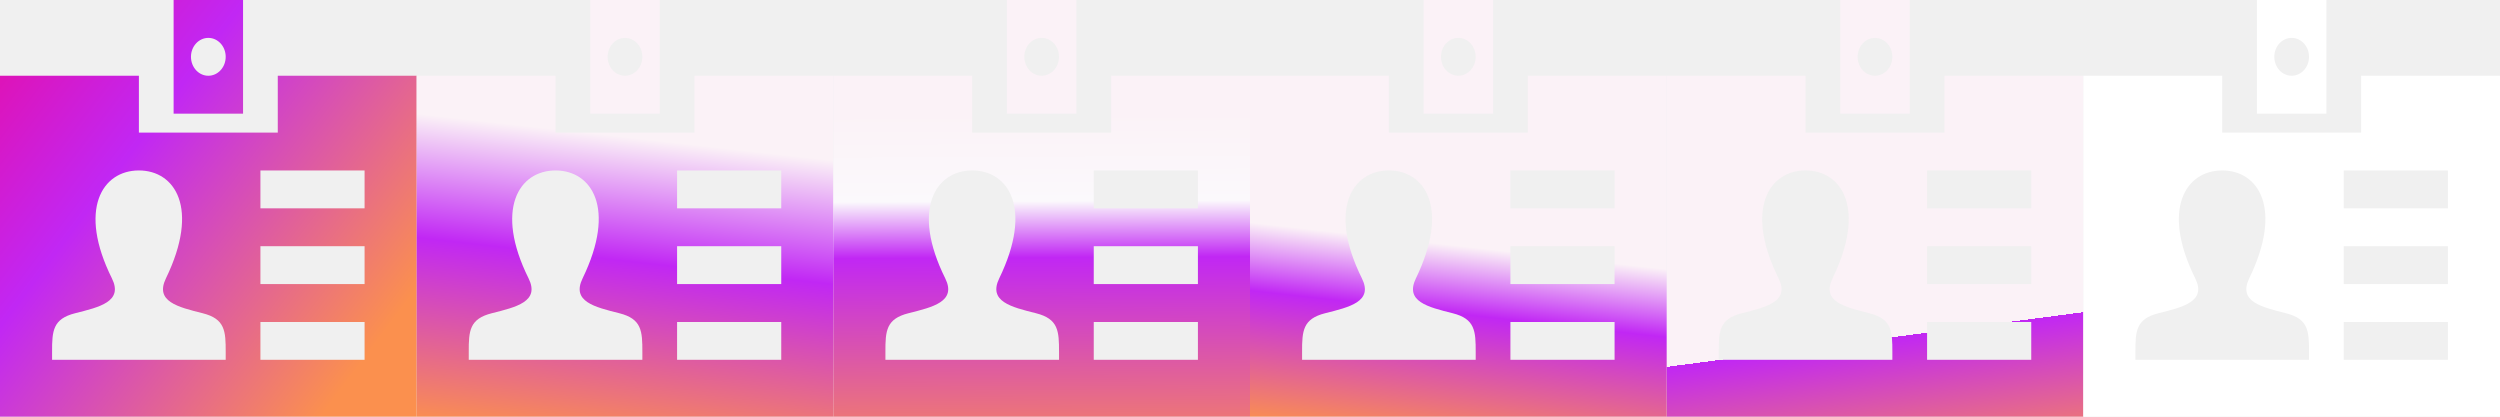
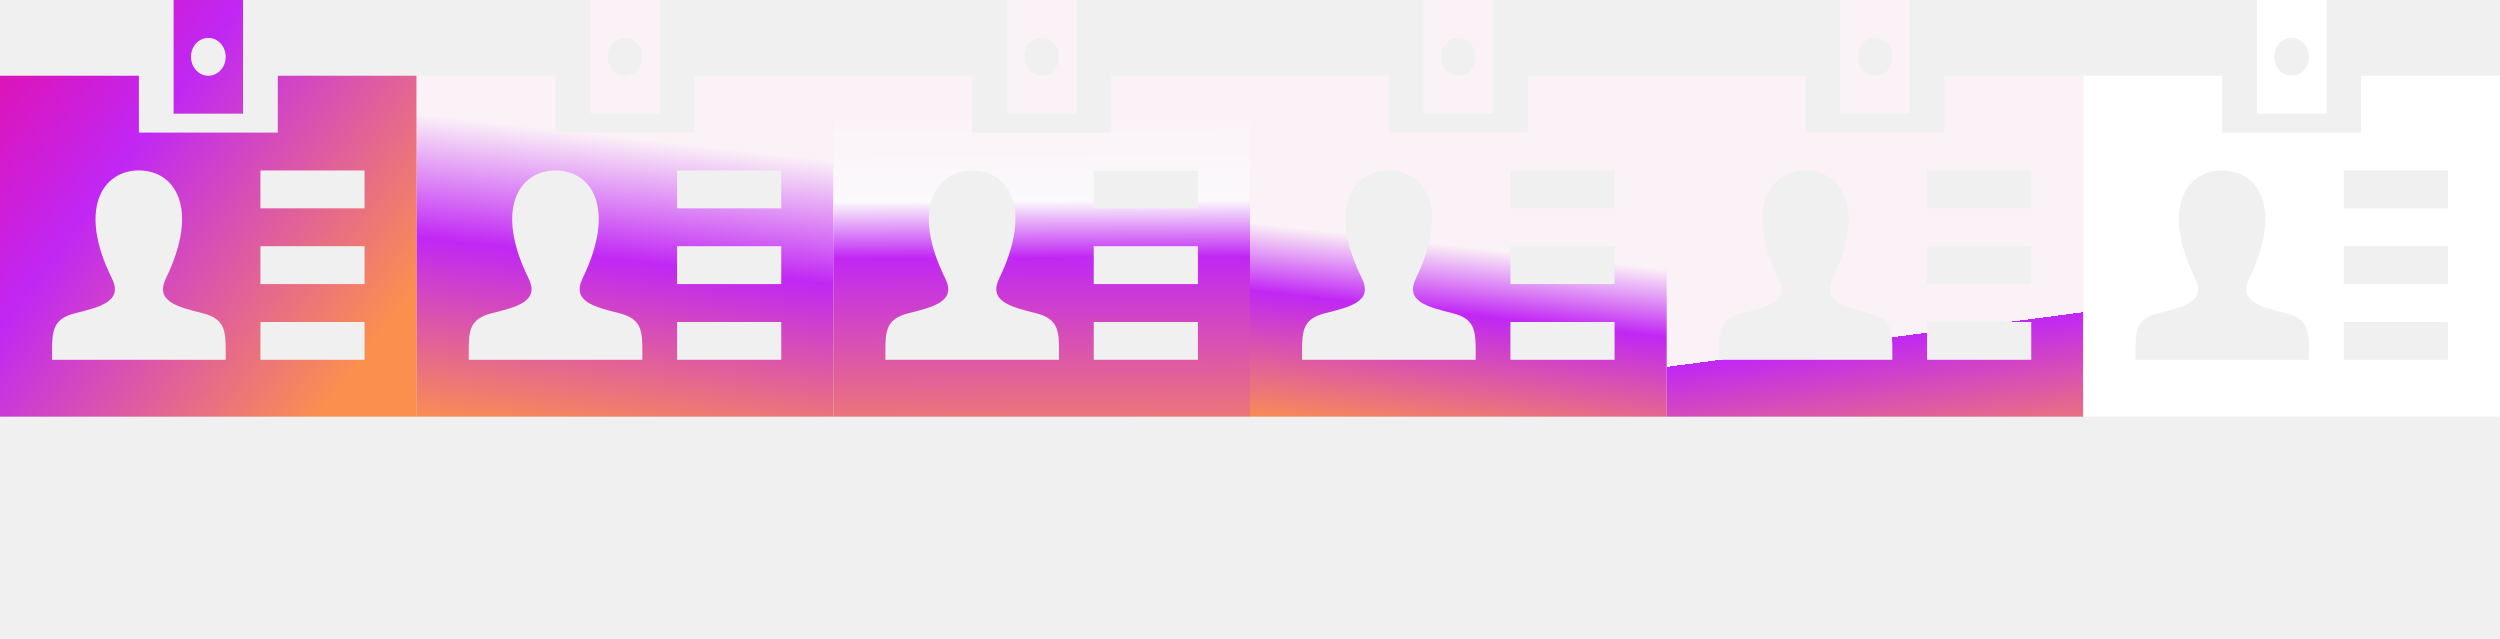
- <svg xmlns="http://www.w3.org/2000/svg" width="100%" height="100%" viewBox="0 0 90 15" preserveAspectRatio="slice" fill="none">
+ <svg xmlns="http://www.w3.org/2000/svg" width="90px" height="23px" viewBox="0 0 90 23" preserveAspectRatio="slice" fill="none">
  <path d="M6.25 0V4.091H8.75V0H6.25ZM7.5 2.727C7.155 2.727 6.875 2.422 6.875 2.045C6.875 1.669 7.155 1.364 7.5 1.364C7.845 1.364 8.125 1.669 8.125 2.045C8.125 2.422 7.845 2.727 7.5 2.727ZM10 2.727V4.773H5V2.727H0V15H15V2.727H10ZM8.125 12.954H1.875V12.67C1.873 11.912 1.903 11.479 2.703 11.277C3.579 11.056 4.444 10.859 4.029 10.022C2.796 7.542 3.677 6.136 5 6.136C6.298 6.136 7.201 7.49 5.973 10.022C5.568 10.854 6.402 11.052 7.298 11.277C8.101 11.48 8.128 11.915 8.125 12.68V12.954ZM13.125 12.954H9.375V11.591H13.125V12.954ZM13.125 10.227H9.375V8.864H13.125V10.227ZM13.125 7.5H9.375V6.136H13.125V7.5Z" fill="url(#paint0_linear_16_45)" />
  <path d="M66.25 0V4.091H68.75V0H66.25ZM67.5 2.727C67.155 2.727 66.875 2.422 66.875 2.045C66.875 1.669 67.155 1.364 67.5 1.364C67.845 1.364 68.125 1.669 68.125 2.045C68.125 2.422 67.845 2.727 67.5 2.727ZM70 2.727V4.773H65V2.727H60V15H75V2.727H70ZM68.125 12.954H61.875V12.67C61.873 11.912 61.903 11.479 62.703 11.277C63.579 11.056 64.444 10.859 64.029 10.022C62.796 7.542 63.677 6.136 65 6.136C66.298 6.136 67.201 7.49 65.972 10.022C65.568 10.854 66.403 11.052 67.298 11.277C68.101 11.48 68.128 11.915 68.125 12.68V12.954ZM73.125 12.954H69.375V11.591H73.125V12.954ZM73.125 10.227H69.375V8.864H73.125V10.227ZM73.125 7.5H69.375V6.136H73.125V7.5Z" fill="url(#paint1_linear_16_45)" />
  <path d="M51.25 0V4.091H53.75V0H51.25ZM52.5 2.727C52.155 2.727 51.875 2.422 51.875 2.045C51.875 1.669 52.155 1.364 52.5 1.364C52.845 1.364 53.125 1.669 53.125 2.045C53.125 2.422 52.845 2.727 52.5 2.727ZM55 2.727V4.773H50V2.727H45V15H60V2.727H55ZM53.125 12.954H46.875V12.67C46.873 11.912 46.903 11.479 47.703 11.277C48.579 11.056 49.444 10.859 49.029 10.022C47.796 7.542 48.677 6.136 50 6.136C51.298 6.136 52.201 7.49 50.972 10.022C50.568 10.854 51.403 11.052 52.298 11.277C53.101 11.48 53.128 11.915 53.125 12.68V12.954ZM58.125 12.954H54.375V11.591H58.125V12.954ZM58.125 10.227H54.375V8.864H58.125V10.227ZM58.125 7.5H54.375V6.136H58.125V7.5Z" fill="url(#paint2_linear_16_45)" />
  <path d="M21.25 0V4.091H23.75V0H21.25ZM22.5 2.727C22.155 2.727 21.875 2.422 21.875 2.045C21.875 1.669 22.155 1.364 22.5 1.364C22.845 1.364 23.125 1.669 23.125 2.045C23.125 2.422 22.845 2.727 22.5 2.727ZM25 2.727V4.773H20V2.727H15V15H30V2.727H25ZM23.125 12.954H16.875V12.67C16.872 11.912 16.902 11.479 17.703 11.277C18.579 11.056 19.444 10.859 19.029 10.022C17.796 7.542 18.677 6.136 20 6.136C21.298 6.136 22.201 7.49 20.973 10.022C20.568 10.854 21.402 11.052 22.298 11.277C23.101 11.48 23.128 11.915 23.125 12.68V12.954ZM28.125 12.954H24.375V11.591H28.125V12.954ZM28.125 10.227H24.375V8.864H28.125V10.227ZM28.125 7.5H24.375V6.136H28.125V7.5Z" fill="url(#paint3_linear_16_45)" />
  <path d="M36.25 0V4.091H38.75V0H36.25ZM37.5 2.727C37.155 2.727 36.875 2.422 36.875 2.045C36.875 1.669 37.155 1.364 37.5 1.364C37.845 1.364 38.125 1.669 38.125 2.045C38.125 2.422 37.845 2.727 37.5 2.727ZM40 2.727V4.773H35V2.727H30V15H45V2.727H40ZM38.125 12.954H31.875V12.67C31.872 11.912 31.902 11.479 32.703 11.277C33.579 11.056 34.444 10.859 34.029 10.022C32.796 7.542 33.677 6.136 35 6.136C36.298 6.136 37.201 7.49 35.972 10.022C35.568 10.854 36.403 11.052 37.298 11.277C38.101 11.48 38.128 11.915 38.125 12.68V12.954ZM43.125 12.954H39.375V11.591H43.125V12.954ZM43.125 10.227H39.375V8.864H43.125V10.227ZM43.125 7.5H39.375V6.136H43.125V7.5Z" fill="url(#paint4_linear_16_45)" />
  <path d="M81.25 0V4.091H83.75V0H81.25ZM82.5 2.727C82.155 2.727 81.875 2.422 81.875 2.045C81.875 1.669 82.155 1.364 82.5 1.364C82.845 1.364 83.125 1.669 83.125 2.045C83.125 2.422 82.845 2.727 82.5 2.727ZM85 2.727V4.773H80V2.727H75V15H90V2.727H85ZM83.125 12.954H76.875V12.67C76.873 11.912 76.903 11.479 77.703 11.277C78.579 11.056 79.444 10.859 79.029 10.022C77.796 7.542 78.677 6.136 80 6.136C81.298 6.136 82.201 7.49 80.972 10.022C80.568 10.854 81.403 11.052 82.298 11.277C83.101 11.48 83.128 11.915 83.125 12.68V12.954ZM88.125 12.954H84.375V11.591H88.125V12.954ZM88.125 10.227H84.375V8.864H88.125V10.227ZM88.125 7.5H84.375V6.136H88.125V7.5Z" fill="white" />
  <defs>
    <linearGradient id="paint0_linear_16_45" x1="-4.062" y1="1.023" x2="12.635" y2="13.573" gradientUnits="userSpaceOnUse">
      <stop stop-color="#F40489" />
      <stop offset="0.464" stop-color="#C127F4" />
      <stop offset="1" stop-color="#FB904E" />
    </linearGradient>
    <linearGradient id="paint1_linear_16_45" x1="64.167" y1="-5.69897e-08" x2="66.74" y2="19.6" gradientUnits="userSpaceOnUse">
      <stop offset="0.635" stop-color="#FBF2F7" />
      <stop offset="0.635" stop-color="#C127F4" />
      <stop offset="0.905" stop-color="#FB904E" />
    </linearGradient>
    <linearGradient id="paint2_linear_16_45" x1="50.833" y1="1.72897e-08" x2="48.892" y2="17.282" gradientUnits="userSpaceOnUse">
      <stop offset="0.495" stop-color="#FBF2F7" />
      <stop offset="0.635" stop-color="#C127F4" />
      <stop offset="0.905" stop-color="#FB904E" />
    </linearGradient>
    <linearGradient id="paint3_linear_16_45" x1="20.833" y1="1.72897e-08" x2="18.892" y2="17.282" gradientUnits="userSpaceOnUse">
      <stop offset="0.271" stop-color="#FBF2F7" />
      <stop offset="0.526" stop-color="#C127F4" />
      <stop offset="0.905" stop-color="#FB904E" />
    </linearGradient>
    <linearGradient id="paint4_linear_16_45" x1="34.167" y1="-1.5" x2="34.263" y2="19.007" gradientUnits="userSpaceOnUse">
      <stop offset="0.271" stop-color="#FBF2F7" />
      <stop offset="0.427" stop-color="#FBF9FC" />
      <stop offset="0.526" stop-color="#C127F4" />
      <stop offset="0.905" stop-color="#FB904E" />
    </linearGradient>
  </defs>
</svg>
